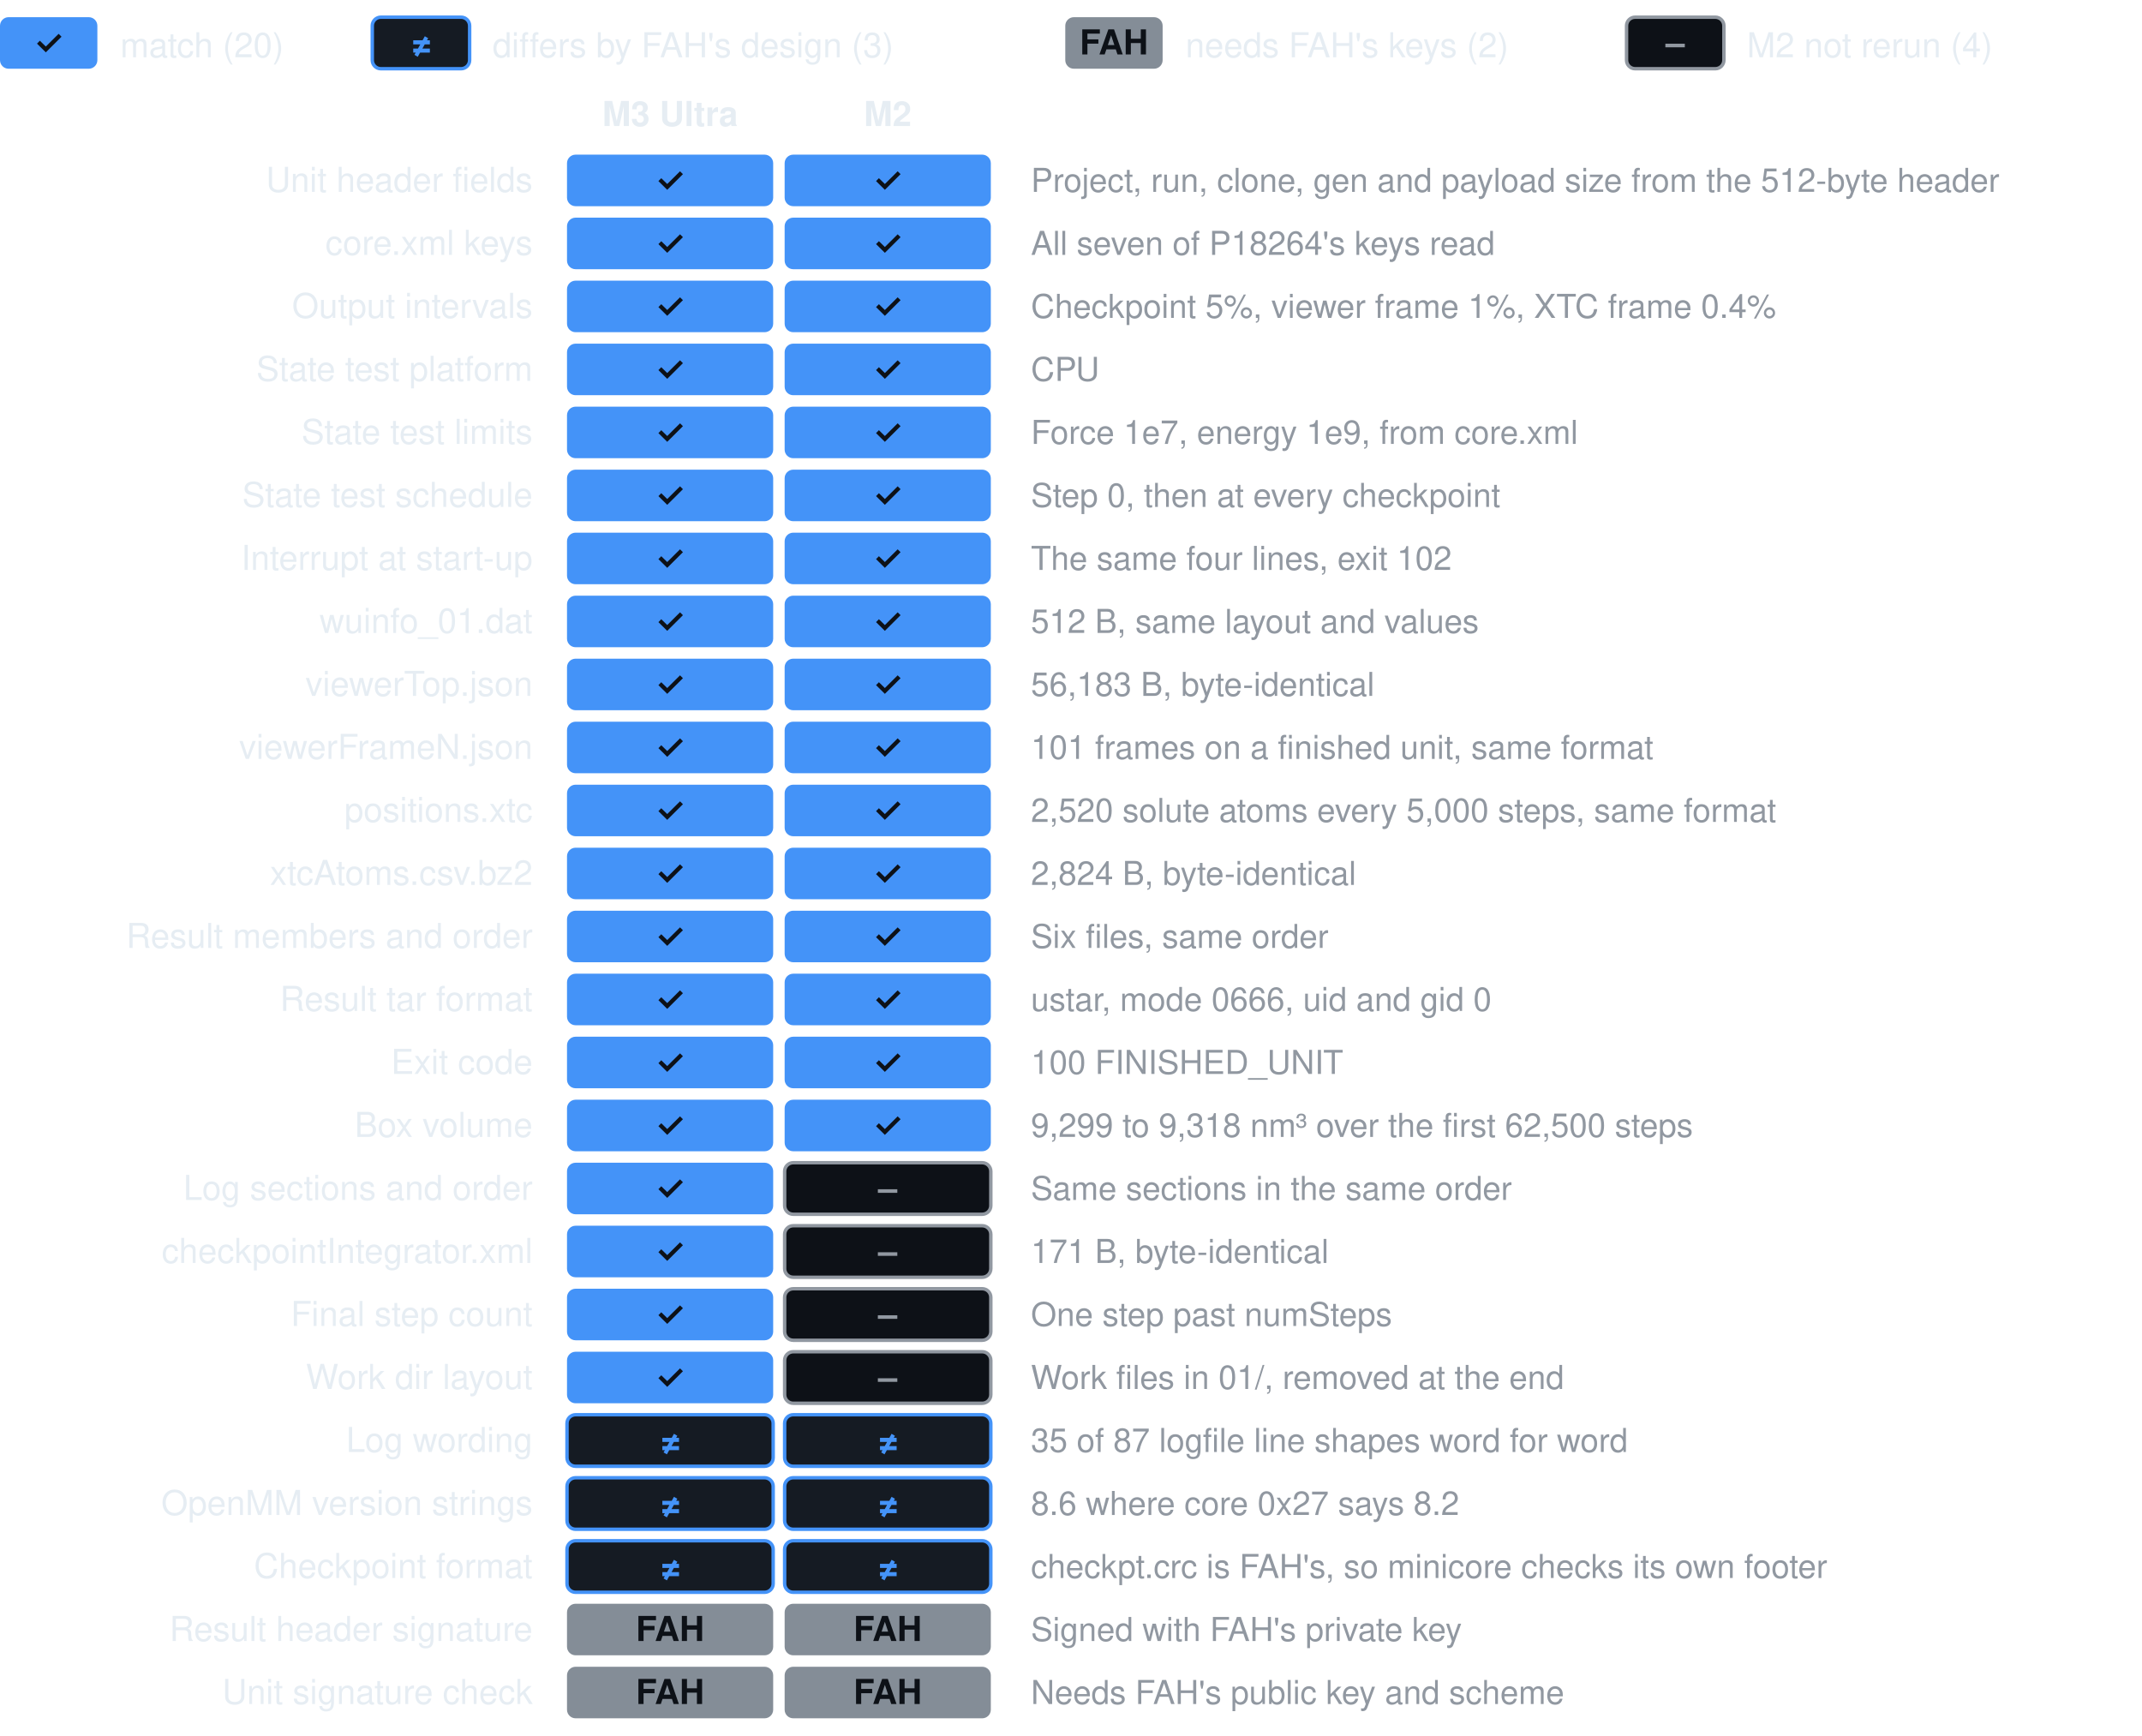
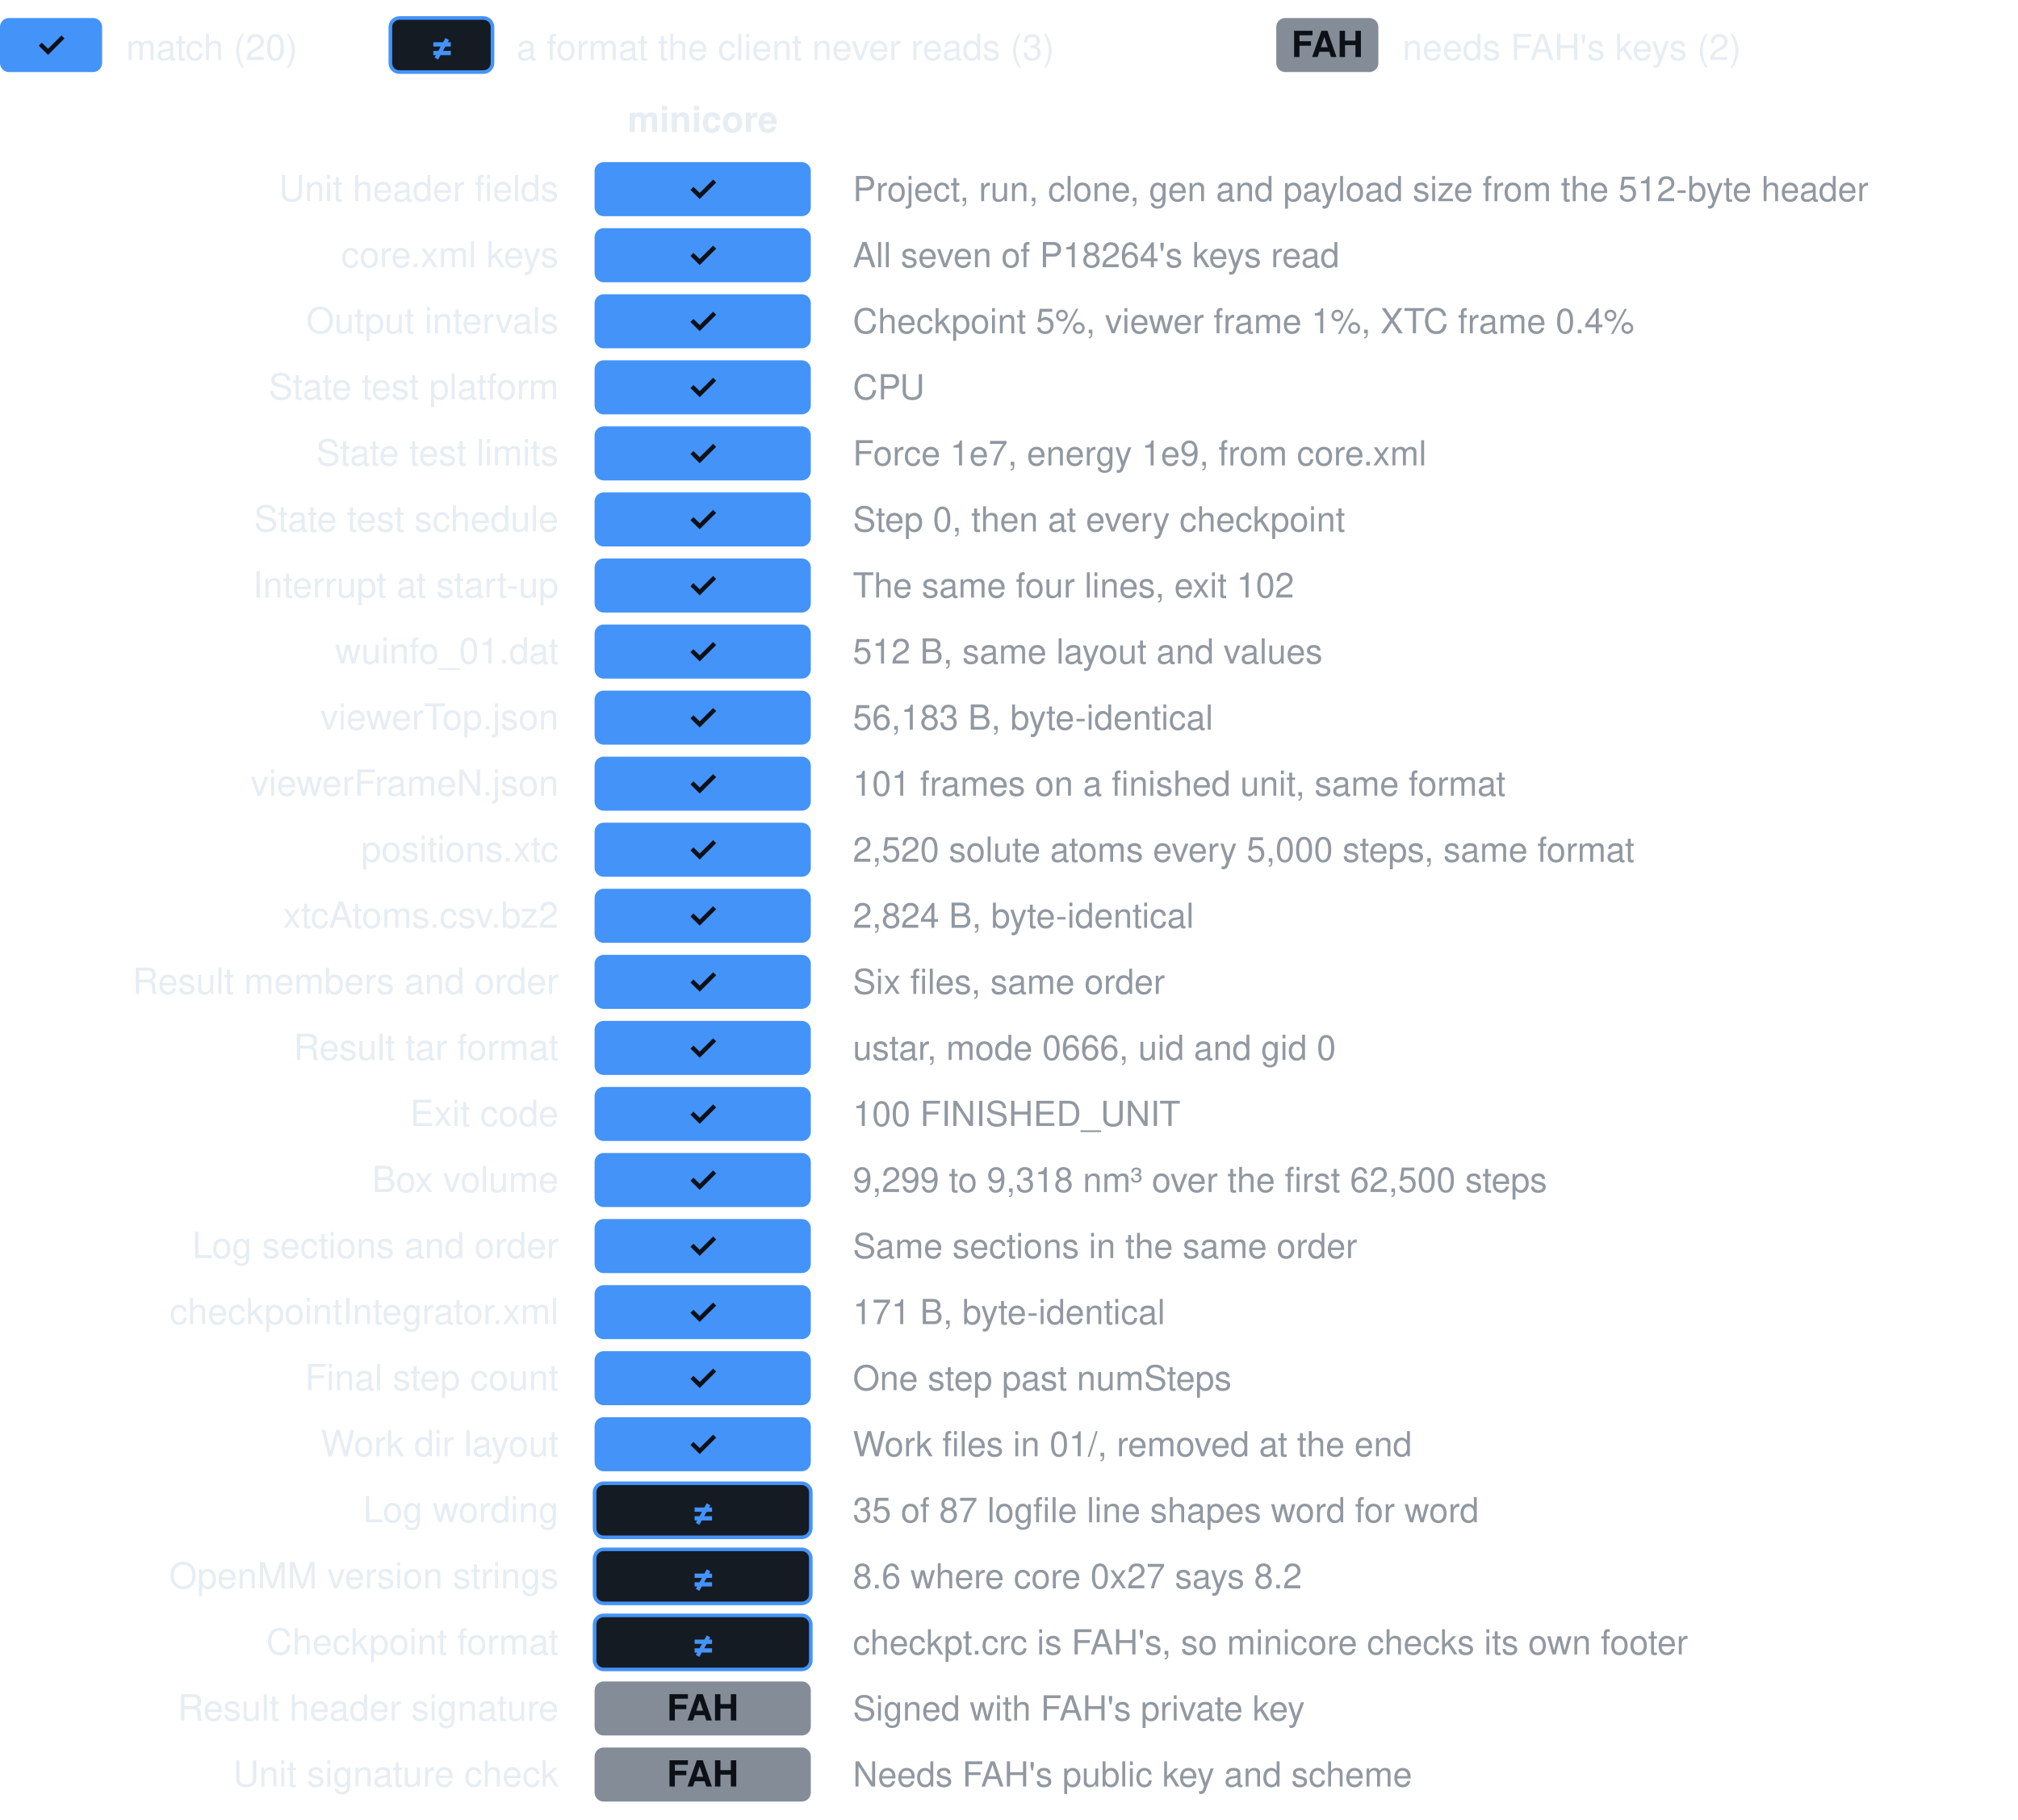
- <svg xmlns="http://www.w3.org/2000/svg" width="748" height="606" viewBox="0 0 748 606" role="img" aria-label="Parity with core 0x27 item by item on the M3 Ultra and the M2" font-family="-apple-system, BlinkMacSystemFont, 'Segoe UI', Helvetica, Arial, sans-serif">
+ <svg xmlns="http://www.w3.org/2000/svg" width="672" height="606" viewBox="0 0 672 606" role="img" aria-label="Parity with core 0x27 item by item, minicore on Apple Silicon" font-family="-apple-system, BlinkMacSystemFont, 'Segoe UI', Helvetica, Arial, sans-serif">
  <rect x="0.0" y="6.0" width="34.0" height="18.0" rx="3" fill="#4493f8" />
  <text x="17.0" y="19.0" font-size="12" fill="#0d1117" text-anchor="middle" font-weight="600">✓</text>
  <text x="42.0" y="20.0" font-size="12" fill="#e6edf3" text-anchor="start" font-weight="normal">match (20)</text>
  <rect x="130.0" y="6.0" width="34.0" height="18.0" rx="3" fill="#151b23" stroke="#4493f8" stroke-width="1.2" />
  <text x="147.0" y="19.0" font-size="12" fill="#4493f8" text-anchor="middle" font-weight="600">≠</text>
-   <text x="172.0" y="20.0" font-size="12" fill="#e6edf3" text-anchor="start" font-weight="normal">differs by FAH's design (3)</text>
-   <rect x="372.0" y="6.0" width="34.0" height="18.0" rx="3" fill="#848d97" />
-   <text x="389.0" y="19.0" font-size="12" fill="#0d1117" text-anchor="middle" font-weight="600">FAH</text>
-   <text x="414.0" y="20.0" font-size="12" fill="#e6edf3" text-anchor="start" font-weight="normal">needs FAH's keys (2)</text>
-   <rect x="568.0" y="6.0" width="34.0" height="18.0" rx="3" fill="#0d1117" stroke="#9198a1" stroke-width="1.2" />
-   <text x="585.0" y="19.0" font-size="12" fill="#9198a1" text-anchor="middle" font-weight="600">–</text>
-   <text x="610.0" y="20.0" font-size="12" fill="#e6edf3" text-anchor="start" font-weight="normal">M2 not rerun (4)</text>
-   <text x="234.0" y="44.0" font-size="12" fill="#e6edf3" text-anchor="middle" font-weight="600">M3 Ultra</text>
-   <text x="310.0" y="44.0" font-size="12" fill="#e6edf3" text-anchor="middle" font-weight="600">M2</text>
+   <text x="172.0" y="20.0" font-size="12" fill="#e6edf3" text-anchor="start" font-weight="normal">a format the client never reads (3)</text>
+   <rect x="425.0" y="6.0" width="34.0" height="18.0" rx="3" fill="#848d97" />
+   <text x="442.0" y="19.0" font-size="12" fill="#0d1117" text-anchor="middle" font-weight="600">FAH</text>
+   <text x="467.0" y="20.0" font-size="12" fill="#e6edf3" text-anchor="start" font-weight="normal">needs FAH's keys (2)</text>
+   <text x="234.0" y="44.0" font-size="12" fill="#e6edf3" text-anchor="middle" font-weight="600">minicore</text>
  <text x="186.0" y="67.0" font-size="12" fill="#e6edf3" text-anchor="end" font-weight="normal">Unit header fields</text>
  <rect x="198.0" y="54.0" width="72.0" height="18.0" rx="3" fill="#4493f8" />
  <text x="234.0" y="67.0" font-size="12" fill="#0d1117" text-anchor="middle" font-weight="600">✓</text>
-   <rect x="274.0" y="54.0" width="72.0" height="18.0" rx="3" fill="#4493f8" />
-   <text x="310.0" y="67.0" font-size="12" fill="#0d1117" text-anchor="middle" font-weight="600">✓</text>
-   <text x="360.0" y="67.0" font-size="11.5" fill="#9198a1" text-anchor="start" font-weight="normal">Project, run, clone, gen and payload size from the 512-byte header</text>
+   <text x="284.0" y="67.0" font-size="11.5" fill="#9198a1" text-anchor="start" font-weight="normal">Project, run, clone, gen and payload size from the 512-byte header</text>
  <text x="186.0" y="89.0" font-size="12" fill="#e6edf3" text-anchor="end" font-weight="normal">core.xml keys</text>
  <rect x="198.0" y="76.0" width="72.0" height="18.0" rx="3" fill="#4493f8" />
  <text x="234.0" y="89.0" font-size="12" fill="#0d1117" text-anchor="middle" font-weight="600">✓</text>
-   <rect x="274.0" y="76.0" width="72.0" height="18.0" rx="3" fill="#4493f8" />
-   <text x="310.0" y="89.0" font-size="12" fill="#0d1117" text-anchor="middle" font-weight="600">✓</text>
-   <text x="360.0" y="89.0" font-size="11.5" fill="#9198a1" text-anchor="start" font-weight="normal">All seven of P18264's keys read</text>
+   <text x="284.0" y="89.0" font-size="11.5" fill="#9198a1" text-anchor="start" font-weight="normal">All seven of P18264's keys read</text>
  <text x="186.0" y="111.0" font-size="12" fill="#e6edf3" text-anchor="end" font-weight="normal">Output intervals</text>
  <rect x="198.0" y="98.0" width="72.0" height="18.0" rx="3" fill="#4493f8" />
  <text x="234.0" y="111.0" font-size="12" fill="#0d1117" text-anchor="middle" font-weight="600">✓</text>
-   <rect x="274.0" y="98.0" width="72.0" height="18.0" rx="3" fill="#4493f8" />
-   <text x="310.0" y="111.0" font-size="12" fill="#0d1117" text-anchor="middle" font-weight="600">✓</text>
-   <text x="360.0" y="111.0" font-size="11.5" fill="#9198a1" text-anchor="start" font-weight="normal">Checkpoint 5%, viewer frame 1%, XTC frame 0.4%</text>
+   <text x="284.0" y="111.0" font-size="11.5" fill="#9198a1" text-anchor="start" font-weight="normal">Checkpoint 5%, viewer frame 1%, XTC frame 0.4%</text>
  <text x="186.0" y="133.0" font-size="12" fill="#e6edf3" text-anchor="end" font-weight="normal">State test platform</text>
  <rect x="198.0" y="120.0" width="72.0" height="18.0" rx="3" fill="#4493f8" />
  <text x="234.0" y="133.0" font-size="12" fill="#0d1117" text-anchor="middle" font-weight="600">✓</text>
-   <rect x="274.0" y="120.0" width="72.0" height="18.0" rx="3" fill="#4493f8" />
-   <text x="310.0" y="133.0" font-size="12" fill="#0d1117" text-anchor="middle" font-weight="600">✓</text>
-   <text x="360.0" y="133.0" font-size="11.5" fill="#9198a1" text-anchor="start" font-weight="normal">CPU</text>
+   <text x="284.0" y="133.0" font-size="11.5" fill="#9198a1" text-anchor="start" font-weight="normal">CPU</text>
  <text x="186.0" y="155.0" font-size="12" fill="#e6edf3" text-anchor="end" font-weight="normal">State test limits</text>
  <rect x="198.0" y="142.0" width="72.0" height="18.0" rx="3" fill="#4493f8" />
  <text x="234.0" y="155.0" font-size="12" fill="#0d1117" text-anchor="middle" font-weight="600">✓</text>
-   <rect x="274.0" y="142.0" width="72.0" height="18.0" rx="3" fill="#4493f8" />
-   <text x="310.0" y="155.0" font-size="12" fill="#0d1117" text-anchor="middle" font-weight="600">✓</text>
-   <text x="360.0" y="155.0" font-size="11.5" fill="#9198a1" text-anchor="start" font-weight="normal">Force 1e7, energy 1e9, from core.xml</text>
+   <text x="284.0" y="155.0" font-size="11.5" fill="#9198a1" text-anchor="start" font-weight="normal">Force 1e7, energy 1e9, from core.xml</text>
  <text x="186.0" y="177.0" font-size="12" fill="#e6edf3" text-anchor="end" font-weight="normal">State test schedule</text>
  <rect x="198.0" y="164.0" width="72.0" height="18.0" rx="3" fill="#4493f8" />
  <text x="234.0" y="177.0" font-size="12" fill="#0d1117" text-anchor="middle" font-weight="600">✓</text>
-   <rect x="274.0" y="164.0" width="72.0" height="18.0" rx="3" fill="#4493f8" />
-   <text x="310.0" y="177.0" font-size="12" fill="#0d1117" text-anchor="middle" font-weight="600">✓</text>
-   <text x="360.0" y="177.0" font-size="11.5" fill="#9198a1" text-anchor="start" font-weight="normal">Step 0, then at every checkpoint</text>
+   <text x="284.0" y="177.0" font-size="11.5" fill="#9198a1" text-anchor="start" font-weight="normal">Step 0, then at every checkpoint</text>
  <text x="186.0" y="199.0" font-size="12" fill="#e6edf3" text-anchor="end" font-weight="normal">Interrupt at start-up</text>
  <rect x="198.0" y="186.0" width="72.0" height="18.0" rx="3" fill="#4493f8" />
  <text x="234.0" y="199.0" font-size="12" fill="#0d1117" text-anchor="middle" font-weight="600">✓</text>
-   <rect x="274.0" y="186.0" width="72.0" height="18.0" rx="3" fill="#4493f8" />
-   <text x="310.0" y="199.0" font-size="12" fill="#0d1117" text-anchor="middle" font-weight="600">✓</text>
-   <text x="360.0" y="199.0" font-size="11.5" fill="#9198a1" text-anchor="start" font-weight="normal">The same four lines, exit 102</text>
+   <text x="284.0" y="199.0" font-size="11.5" fill="#9198a1" text-anchor="start" font-weight="normal">The same four lines, exit 102</text>
  <text x="186.0" y="221.0" font-size="12" fill="#e6edf3" text-anchor="end" font-weight="normal">wuinfo_01.dat</text>
  <rect x="198.0" y="208.0" width="72.0" height="18.0" rx="3" fill="#4493f8" />
  <text x="234.0" y="221.0" font-size="12" fill="#0d1117" text-anchor="middle" font-weight="600">✓</text>
-   <rect x="274.0" y="208.0" width="72.0" height="18.0" rx="3" fill="#4493f8" />
-   <text x="310.0" y="221.0" font-size="12" fill="#0d1117" text-anchor="middle" font-weight="600">✓</text>
-   <text x="360.0" y="221.0" font-size="11.5" fill="#9198a1" text-anchor="start" font-weight="normal">512 B, same layout and values</text>
+   <text x="284.0" y="221.0" font-size="11.5" fill="#9198a1" text-anchor="start" font-weight="normal">512 B, same layout and values</text>
  <text x="186.0" y="243.0" font-size="12" fill="#e6edf3" text-anchor="end" font-weight="normal">viewerTop.json</text>
  <rect x="198.0" y="230.0" width="72.0" height="18.0" rx="3" fill="#4493f8" />
  <text x="234.0" y="243.0" font-size="12" fill="#0d1117" text-anchor="middle" font-weight="600">✓</text>
-   <rect x="274.0" y="230.0" width="72.0" height="18.0" rx="3" fill="#4493f8" />
-   <text x="310.0" y="243.0" font-size="12" fill="#0d1117" text-anchor="middle" font-weight="600">✓</text>
-   <text x="360.0" y="243.0" font-size="11.5" fill="#9198a1" text-anchor="start" font-weight="normal">56,183 B, byte-identical</text>
+   <text x="284.0" y="243.0" font-size="11.5" fill="#9198a1" text-anchor="start" font-weight="normal">56,183 B, byte-identical</text>
  <text x="186.0" y="265.0" font-size="12" fill="#e6edf3" text-anchor="end" font-weight="normal">viewerFrameN.json</text>
  <rect x="198.0" y="252.0" width="72.0" height="18.0" rx="3" fill="#4493f8" />
  <text x="234.0" y="265.0" font-size="12" fill="#0d1117" text-anchor="middle" font-weight="600">✓</text>
-   <rect x="274.0" y="252.0" width="72.0" height="18.0" rx="3" fill="#4493f8" />
-   <text x="310.0" y="265.0" font-size="12" fill="#0d1117" text-anchor="middle" font-weight="600">✓</text>
-   <text x="360.0" y="265.0" font-size="11.5" fill="#9198a1" text-anchor="start" font-weight="normal">101 frames on a finished unit, same format</text>
+   <text x="284.0" y="265.0" font-size="11.5" fill="#9198a1" text-anchor="start" font-weight="normal">101 frames on a finished unit, same format</text>
  <text x="186.0" y="287.0" font-size="12" fill="#e6edf3" text-anchor="end" font-weight="normal">positions.xtc</text>
  <rect x="198.0" y="274.0" width="72.0" height="18.0" rx="3" fill="#4493f8" />
  <text x="234.0" y="287.0" font-size="12" fill="#0d1117" text-anchor="middle" font-weight="600">✓</text>
-   <rect x="274.0" y="274.0" width="72.0" height="18.0" rx="3" fill="#4493f8" />
-   <text x="310.0" y="287.0" font-size="12" fill="#0d1117" text-anchor="middle" font-weight="600">✓</text>
-   <text x="360.0" y="287.0" font-size="11.5" fill="#9198a1" text-anchor="start" font-weight="normal">2,520 solute atoms every 5,000 steps, same format</text>
+   <text x="284.0" y="287.0" font-size="11.5" fill="#9198a1" text-anchor="start" font-weight="normal">2,520 solute atoms every 5,000 steps, same format</text>
  <text x="186.0" y="309.0" font-size="12" fill="#e6edf3" text-anchor="end" font-weight="normal">xtcAtoms.csv.bz2</text>
  <rect x="198.0" y="296.0" width="72.0" height="18.0" rx="3" fill="#4493f8" />
  <text x="234.0" y="309.0" font-size="12" fill="#0d1117" text-anchor="middle" font-weight="600">✓</text>
-   <rect x="274.0" y="296.0" width="72.0" height="18.0" rx="3" fill="#4493f8" />
-   <text x="310.0" y="309.0" font-size="12" fill="#0d1117" text-anchor="middle" font-weight="600">✓</text>
-   <text x="360.0" y="309.0" font-size="11.5" fill="#9198a1" text-anchor="start" font-weight="normal">2,824 B, byte-identical</text>
+   <text x="284.0" y="309.0" font-size="11.5" fill="#9198a1" text-anchor="start" font-weight="normal">2,824 B, byte-identical</text>
  <text x="186.0" y="331.0" font-size="12" fill="#e6edf3" text-anchor="end" font-weight="normal">Result members and order</text>
  <rect x="198.0" y="318.0" width="72.0" height="18.0" rx="3" fill="#4493f8" />
  <text x="234.0" y="331.0" font-size="12" fill="#0d1117" text-anchor="middle" font-weight="600">✓</text>
-   <rect x="274.0" y="318.0" width="72.0" height="18.0" rx="3" fill="#4493f8" />
-   <text x="310.0" y="331.0" font-size="12" fill="#0d1117" text-anchor="middle" font-weight="600">✓</text>
-   <text x="360.0" y="331.0" font-size="11.5" fill="#9198a1" text-anchor="start" font-weight="normal">Six files, same order</text>
+   <text x="284.0" y="331.0" font-size="11.5" fill="#9198a1" text-anchor="start" font-weight="normal">Six files, same order</text>
  <text x="186.0" y="353.0" font-size="12" fill="#e6edf3" text-anchor="end" font-weight="normal">Result tar format</text>
  <rect x="198.0" y="340.0" width="72.0" height="18.0" rx="3" fill="#4493f8" />
  <text x="234.0" y="353.0" font-size="12" fill="#0d1117" text-anchor="middle" font-weight="600">✓</text>
-   <rect x="274.0" y="340.0" width="72.0" height="18.0" rx="3" fill="#4493f8" />
-   <text x="310.0" y="353.0" font-size="12" fill="#0d1117" text-anchor="middle" font-weight="600">✓</text>
-   <text x="360.0" y="353.0" font-size="11.5" fill="#9198a1" text-anchor="start" font-weight="normal">ustar, mode 0666, uid and gid 0</text>
+   <text x="284.0" y="353.0" font-size="11.5" fill="#9198a1" text-anchor="start" font-weight="normal">ustar, mode 0666, uid and gid 0</text>
  <text x="186.0" y="375.0" font-size="12" fill="#e6edf3" text-anchor="end" font-weight="normal">Exit code</text>
  <rect x="198.0" y="362.0" width="72.0" height="18.0" rx="3" fill="#4493f8" />
  <text x="234.0" y="375.0" font-size="12" fill="#0d1117" text-anchor="middle" font-weight="600">✓</text>
-   <rect x="274.0" y="362.0" width="72.0" height="18.0" rx="3" fill="#4493f8" />
-   <text x="310.0" y="375.0" font-size="12" fill="#0d1117" text-anchor="middle" font-weight="600">✓</text>
-   <text x="360.0" y="375.0" font-size="11.5" fill="#9198a1" text-anchor="start" font-weight="normal">100 FINISHED_UNIT</text>
+   <text x="284.0" y="375.0" font-size="11.5" fill="#9198a1" text-anchor="start" font-weight="normal">100 FINISHED_UNIT</text>
  <text x="186.0" y="397.0" font-size="12" fill="#e6edf3" text-anchor="end" font-weight="normal">Box volume</text>
  <rect x="198.0" y="384.0" width="72.0" height="18.0" rx="3" fill="#4493f8" />
  <text x="234.0" y="397.0" font-size="12" fill="#0d1117" text-anchor="middle" font-weight="600">✓</text>
-   <rect x="274.0" y="384.0" width="72.0" height="18.0" rx="3" fill="#4493f8" />
-   <text x="310.0" y="397.0" font-size="12" fill="#0d1117" text-anchor="middle" font-weight="600">✓</text>
-   <text x="360.0" y="397.0" font-size="11.5" fill="#9198a1" text-anchor="start" font-weight="normal">9,299 to 9,318 nm³ over the first 62,500 steps</text>
+   <text x="284.0" y="397.0" font-size="11.5" fill="#9198a1" text-anchor="start" font-weight="normal">9,299 to 9,318 nm³ over the first 62,500 steps</text>
  <text x="186.0" y="419.0" font-size="12" fill="#e6edf3" text-anchor="end" font-weight="normal">Log sections and order</text>
  <rect x="198.0" y="406.0" width="72.0" height="18.0" rx="3" fill="#4493f8" />
  <text x="234.0" y="419.0" font-size="12" fill="#0d1117" text-anchor="middle" font-weight="600">✓</text>
-   <rect x="274.0" y="406.0" width="72.0" height="18.0" rx="3" fill="#0d1117" stroke="#9198a1" stroke-width="1.2" />
-   <text x="310.0" y="419.0" font-size="12" fill="#9198a1" text-anchor="middle" font-weight="600">–</text>
-   <text x="360.0" y="419.0" font-size="11.5" fill="#9198a1" text-anchor="start" font-weight="normal">Same sections in the same order</text>
+   <text x="284.0" y="419.0" font-size="11.5" fill="#9198a1" text-anchor="start" font-weight="normal">Same sections in the same order</text>
  <text x="186.0" y="441.0" font-size="12" fill="#e6edf3" text-anchor="end" font-weight="normal">checkpointIntegrator.xml</text>
  <rect x="198.0" y="428.0" width="72.0" height="18.0" rx="3" fill="#4493f8" />
  <text x="234.0" y="441.0" font-size="12" fill="#0d1117" text-anchor="middle" font-weight="600">✓</text>
-   <rect x="274.0" y="428.0" width="72.0" height="18.0" rx="3" fill="#0d1117" stroke="#9198a1" stroke-width="1.2" />
-   <text x="310.0" y="441.0" font-size="12" fill="#9198a1" text-anchor="middle" font-weight="600">–</text>
-   <text x="360.0" y="441.0" font-size="11.5" fill="#9198a1" text-anchor="start" font-weight="normal">171 B, byte-identical</text>
+   <text x="284.0" y="441.0" font-size="11.5" fill="#9198a1" text-anchor="start" font-weight="normal">171 B, byte-identical</text>
  <text x="186.0" y="463.0" font-size="12" fill="#e6edf3" text-anchor="end" font-weight="normal">Final step count</text>
  <rect x="198.0" y="450.0" width="72.0" height="18.0" rx="3" fill="#4493f8" />
  <text x="234.0" y="463.0" font-size="12" fill="#0d1117" text-anchor="middle" font-weight="600">✓</text>
-   <rect x="274.0" y="450.0" width="72.0" height="18.0" rx="3" fill="#0d1117" stroke="#9198a1" stroke-width="1.2" />
-   <text x="310.0" y="463.0" font-size="12" fill="#9198a1" text-anchor="middle" font-weight="600">–</text>
-   <text x="360.0" y="463.0" font-size="11.5" fill="#9198a1" text-anchor="start" font-weight="normal">One step past numSteps</text>
+   <text x="284.0" y="463.0" font-size="11.5" fill="#9198a1" text-anchor="start" font-weight="normal">One step past numSteps</text>
  <text x="186.0" y="485.0" font-size="12" fill="#e6edf3" text-anchor="end" font-weight="normal">Work dir layout</text>
  <rect x="198.0" y="472.0" width="72.0" height="18.0" rx="3" fill="#4493f8" />
  <text x="234.0" y="485.0" font-size="12" fill="#0d1117" text-anchor="middle" font-weight="600">✓</text>
-   <rect x="274.0" y="472.0" width="72.0" height="18.0" rx="3" fill="#0d1117" stroke="#9198a1" stroke-width="1.2" />
-   <text x="310.0" y="485.0" font-size="12" fill="#9198a1" text-anchor="middle" font-weight="600">–</text>
-   <text x="360.0" y="485.0" font-size="11.5" fill="#9198a1" text-anchor="start" font-weight="normal">Work files in 01/, removed at the end</text>
+   <text x="284.0" y="485.0" font-size="11.5" fill="#9198a1" text-anchor="start" font-weight="normal">Work files in 01/, removed at the end</text>
  <text x="186.0" y="507.0" font-size="12" fill="#e6edf3" text-anchor="end" font-weight="normal">Log wording</text>
  <rect x="198.0" y="494.0" width="72.0" height="18.0" rx="3" fill="#151b23" stroke="#4493f8" stroke-width="1.2" />
  <text x="234.0" y="507.0" font-size="12" fill="#4493f8" text-anchor="middle" font-weight="600">≠</text>
-   <rect x="274.0" y="494.0" width="72.0" height="18.0" rx="3" fill="#151b23" stroke="#4493f8" stroke-width="1.2" />
-   <text x="310.0" y="507.0" font-size="12" fill="#4493f8" text-anchor="middle" font-weight="600">≠</text>
-   <text x="360.0" y="507.0" font-size="11.5" fill="#9198a1" text-anchor="start" font-weight="normal">35 of 87 logfile line shapes word for word</text>
+   <text x="284.0" y="507.0" font-size="11.5" fill="#9198a1" text-anchor="start" font-weight="normal">35 of 87 logfile line shapes word for word</text>
  <text x="186.0" y="529.0" font-size="12" fill="#e6edf3" text-anchor="end" font-weight="normal">OpenMM version strings</text>
  <rect x="198.0" y="516.0" width="72.0" height="18.0" rx="3" fill="#151b23" stroke="#4493f8" stroke-width="1.2" />
  <text x="234.0" y="529.0" font-size="12" fill="#4493f8" text-anchor="middle" font-weight="600">≠</text>
-   <rect x="274.0" y="516.0" width="72.0" height="18.0" rx="3" fill="#151b23" stroke="#4493f8" stroke-width="1.2" />
-   <text x="310.0" y="529.0" font-size="12" fill="#4493f8" text-anchor="middle" font-weight="600">≠</text>
-   <text x="360.0" y="529.0" font-size="11.5" fill="#9198a1" text-anchor="start" font-weight="normal">8.6 where core 0x27 says 8.2</text>
+   <text x="284.0" y="529.0" font-size="11.5" fill="#9198a1" text-anchor="start" font-weight="normal">8.6 where core 0x27 says 8.2</text>
  <text x="186.0" y="551.0" font-size="12" fill="#e6edf3" text-anchor="end" font-weight="normal">Checkpoint format</text>
  <rect x="198.0" y="538.0" width="72.0" height="18.0" rx="3" fill="#151b23" stroke="#4493f8" stroke-width="1.2" />
  <text x="234.0" y="551.0" font-size="12" fill="#4493f8" text-anchor="middle" font-weight="600">≠</text>
-   <rect x="274.0" y="538.0" width="72.0" height="18.0" rx="3" fill="#151b23" stroke="#4493f8" stroke-width="1.2" />
-   <text x="310.0" y="551.0" font-size="12" fill="#4493f8" text-anchor="middle" font-weight="600">≠</text>
-   <text x="360.0" y="551.0" font-size="11.5" fill="#9198a1" text-anchor="start" font-weight="normal">checkpt.crc is FAH's, so minicore checks its own footer</text>
+   <text x="284.0" y="551.0" font-size="11.5" fill="#9198a1" text-anchor="start" font-weight="normal">checkpt.crc is FAH's, so minicore checks its own footer</text>
  <text x="186.0" y="573.0" font-size="12" fill="#e6edf3" text-anchor="end" font-weight="normal">Result header signature</text>
  <rect x="198.0" y="560.0" width="72.0" height="18.0" rx="3" fill="#848d97" />
  <text x="234.0" y="573.0" font-size="12" fill="#0d1117" text-anchor="middle" font-weight="600">FAH</text>
-   <rect x="274.0" y="560.0" width="72.0" height="18.0" rx="3" fill="#848d97" />
-   <text x="310.0" y="573.0" font-size="12" fill="#0d1117" text-anchor="middle" font-weight="600">FAH</text>
-   <text x="360.0" y="573.0" font-size="11.5" fill="#9198a1" text-anchor="start" font-weight="normal">Signed with FAH's private key</text>
+   <text x="284.0" y="573.0" font-size="11.5" fill="#9198a1" text-anchor="start" font-weight="normal">Signed with FAH's private key</text>
  <text x="186.0" y="595.0" font-size="12" fill="#e6edf3" text-anchor="end" font-weight="normal">Unit signature check</text>
  <rect x="198.0" y="582.0" width="72.0" height="18.0" rx="3" fill="#848d97" />
  <text x="234.0" y="595.0" font-size="12" fill="#0d1117" text-anchor="middle" font-weight="600">FAH</text>
-   <rect x="274.0" y="582.0" width="72.0" height="18.0" rx="3" fill="#848d97" />
-   <text x="310.0" y="595.0" font-size="12" fill="#0d1117" text-anchor="middle" font-weight="600">FAH</text>
-   <text x="360.0" y="595.0" font-size="11.5" fill="#9198a1" text-anchor="start" font-weight="normal">Needs FAH's public key and scheme</text>
+   <text x="284.0" y="595.0" font-size="11.5" fill="#9198a1" text-anchor="start" font-weight="normal">Needs FAH's public key and scheme</text>
</svg>
